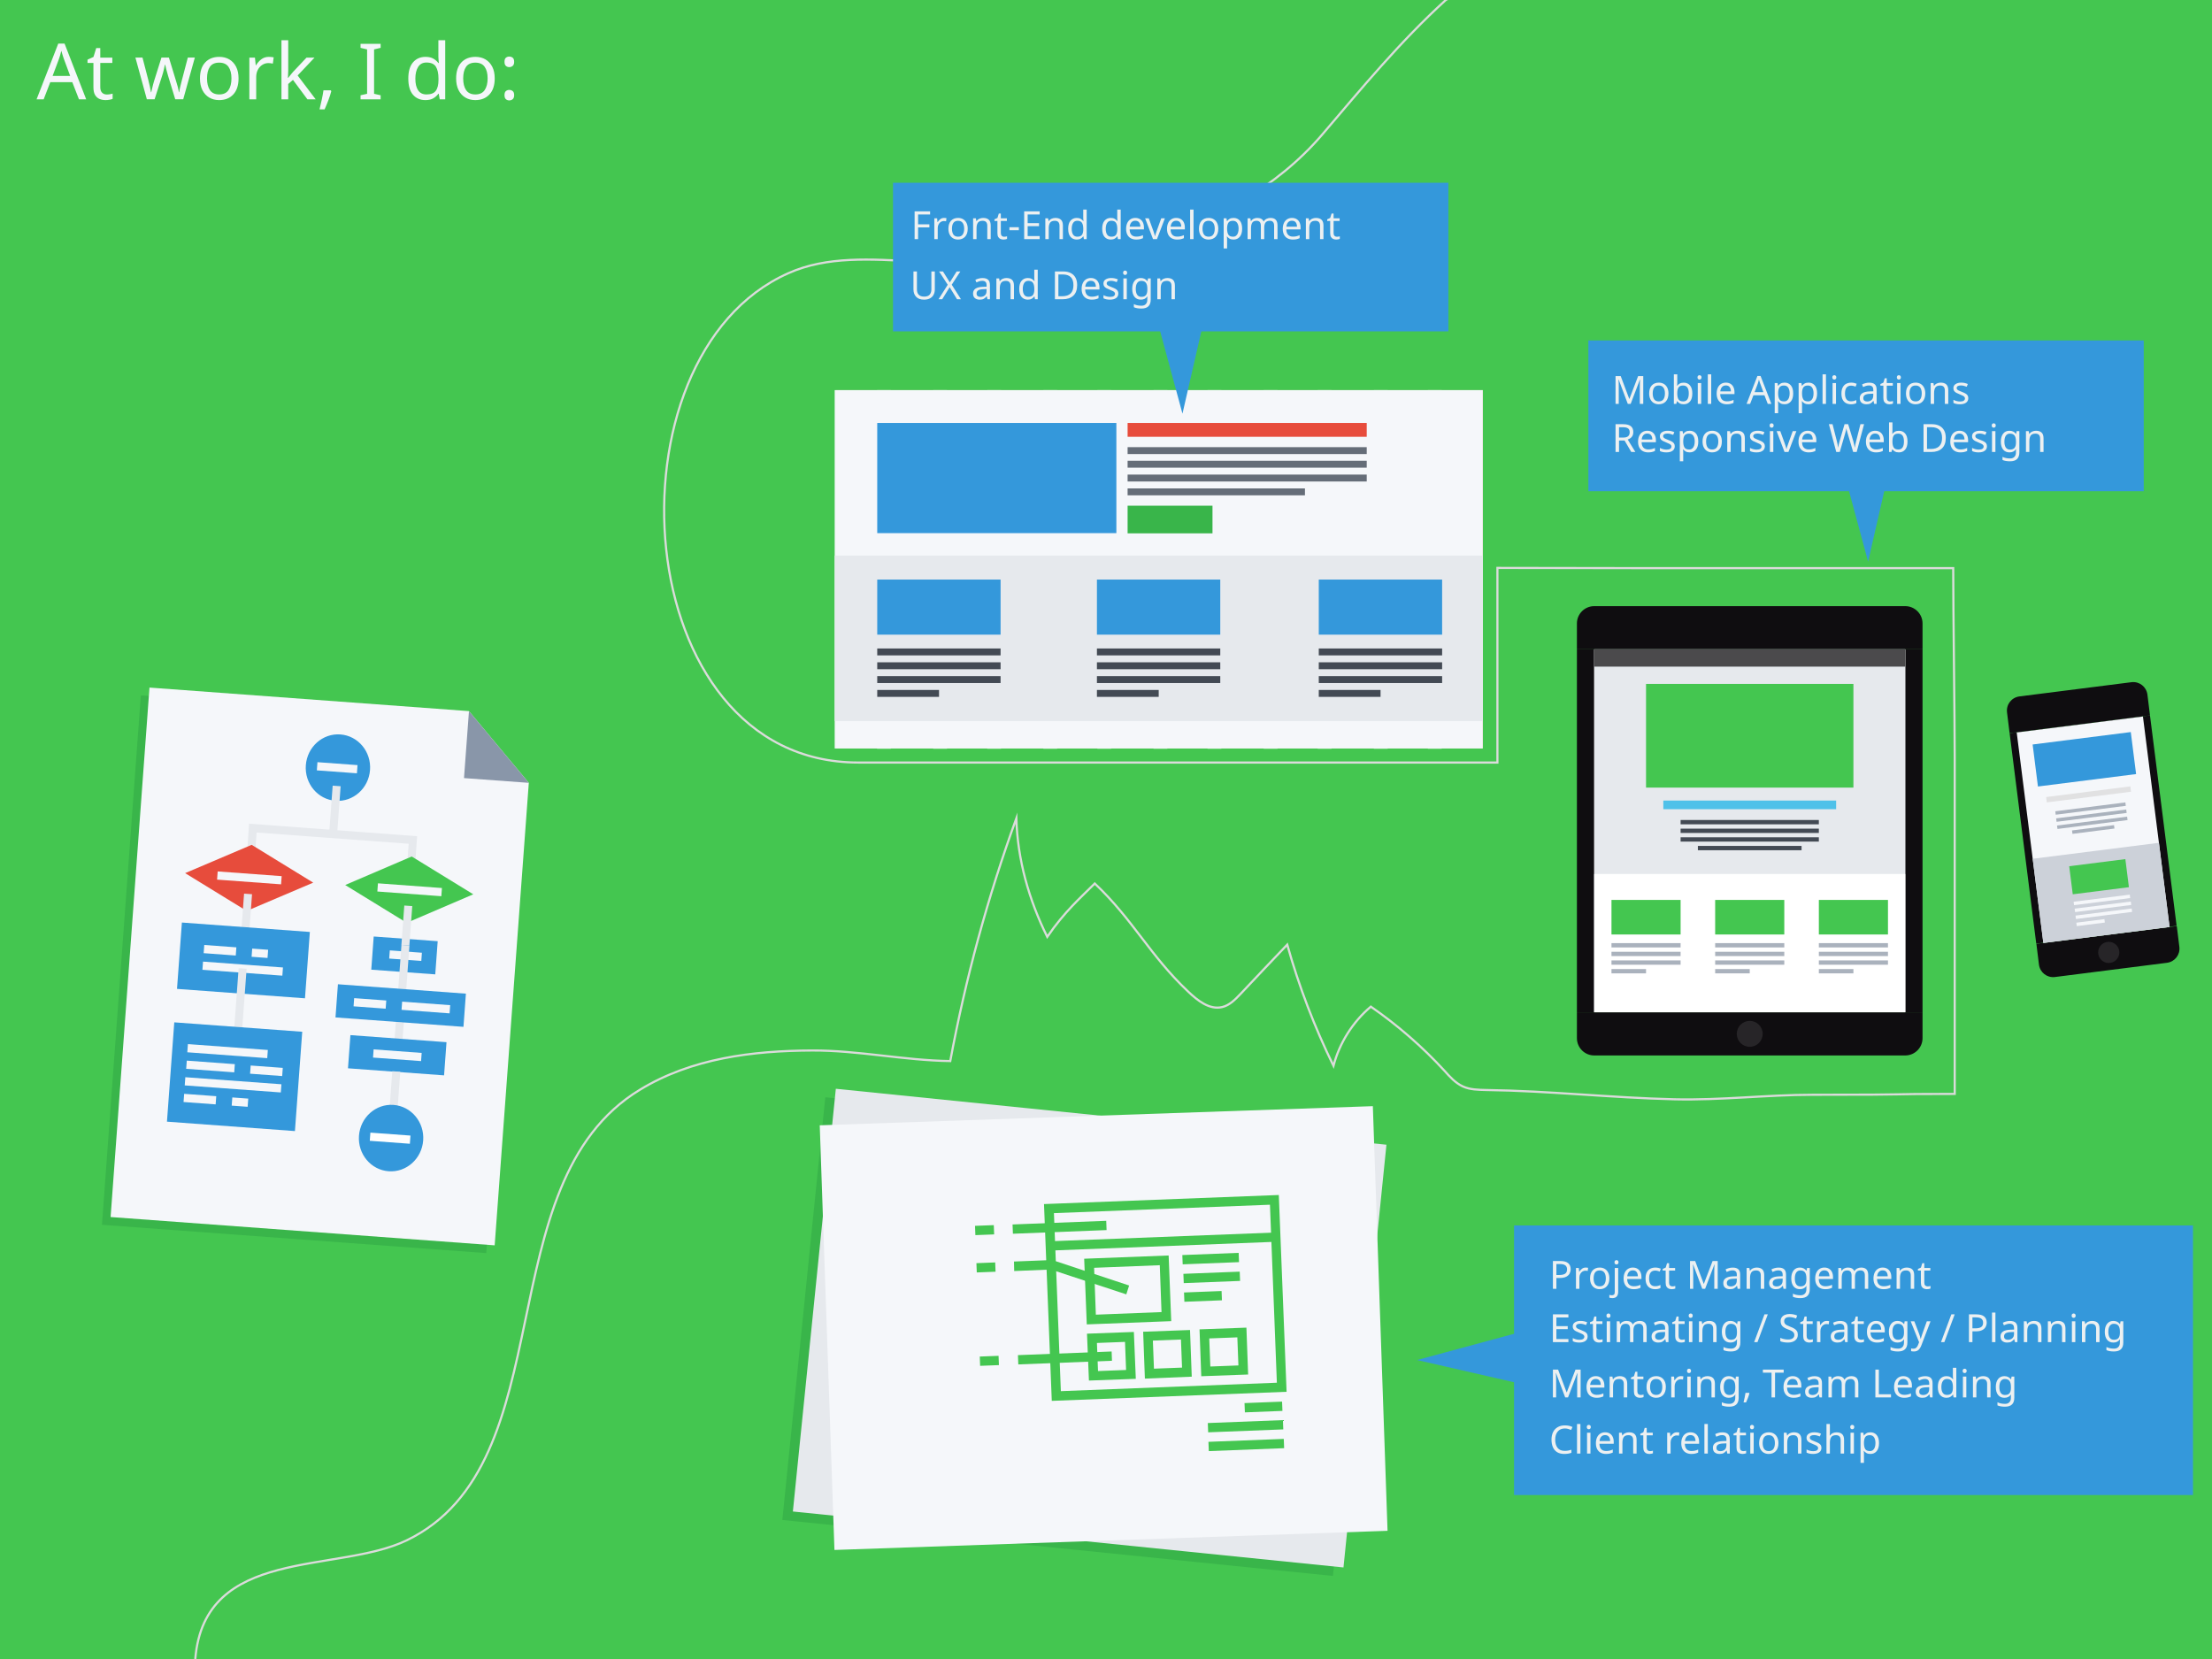
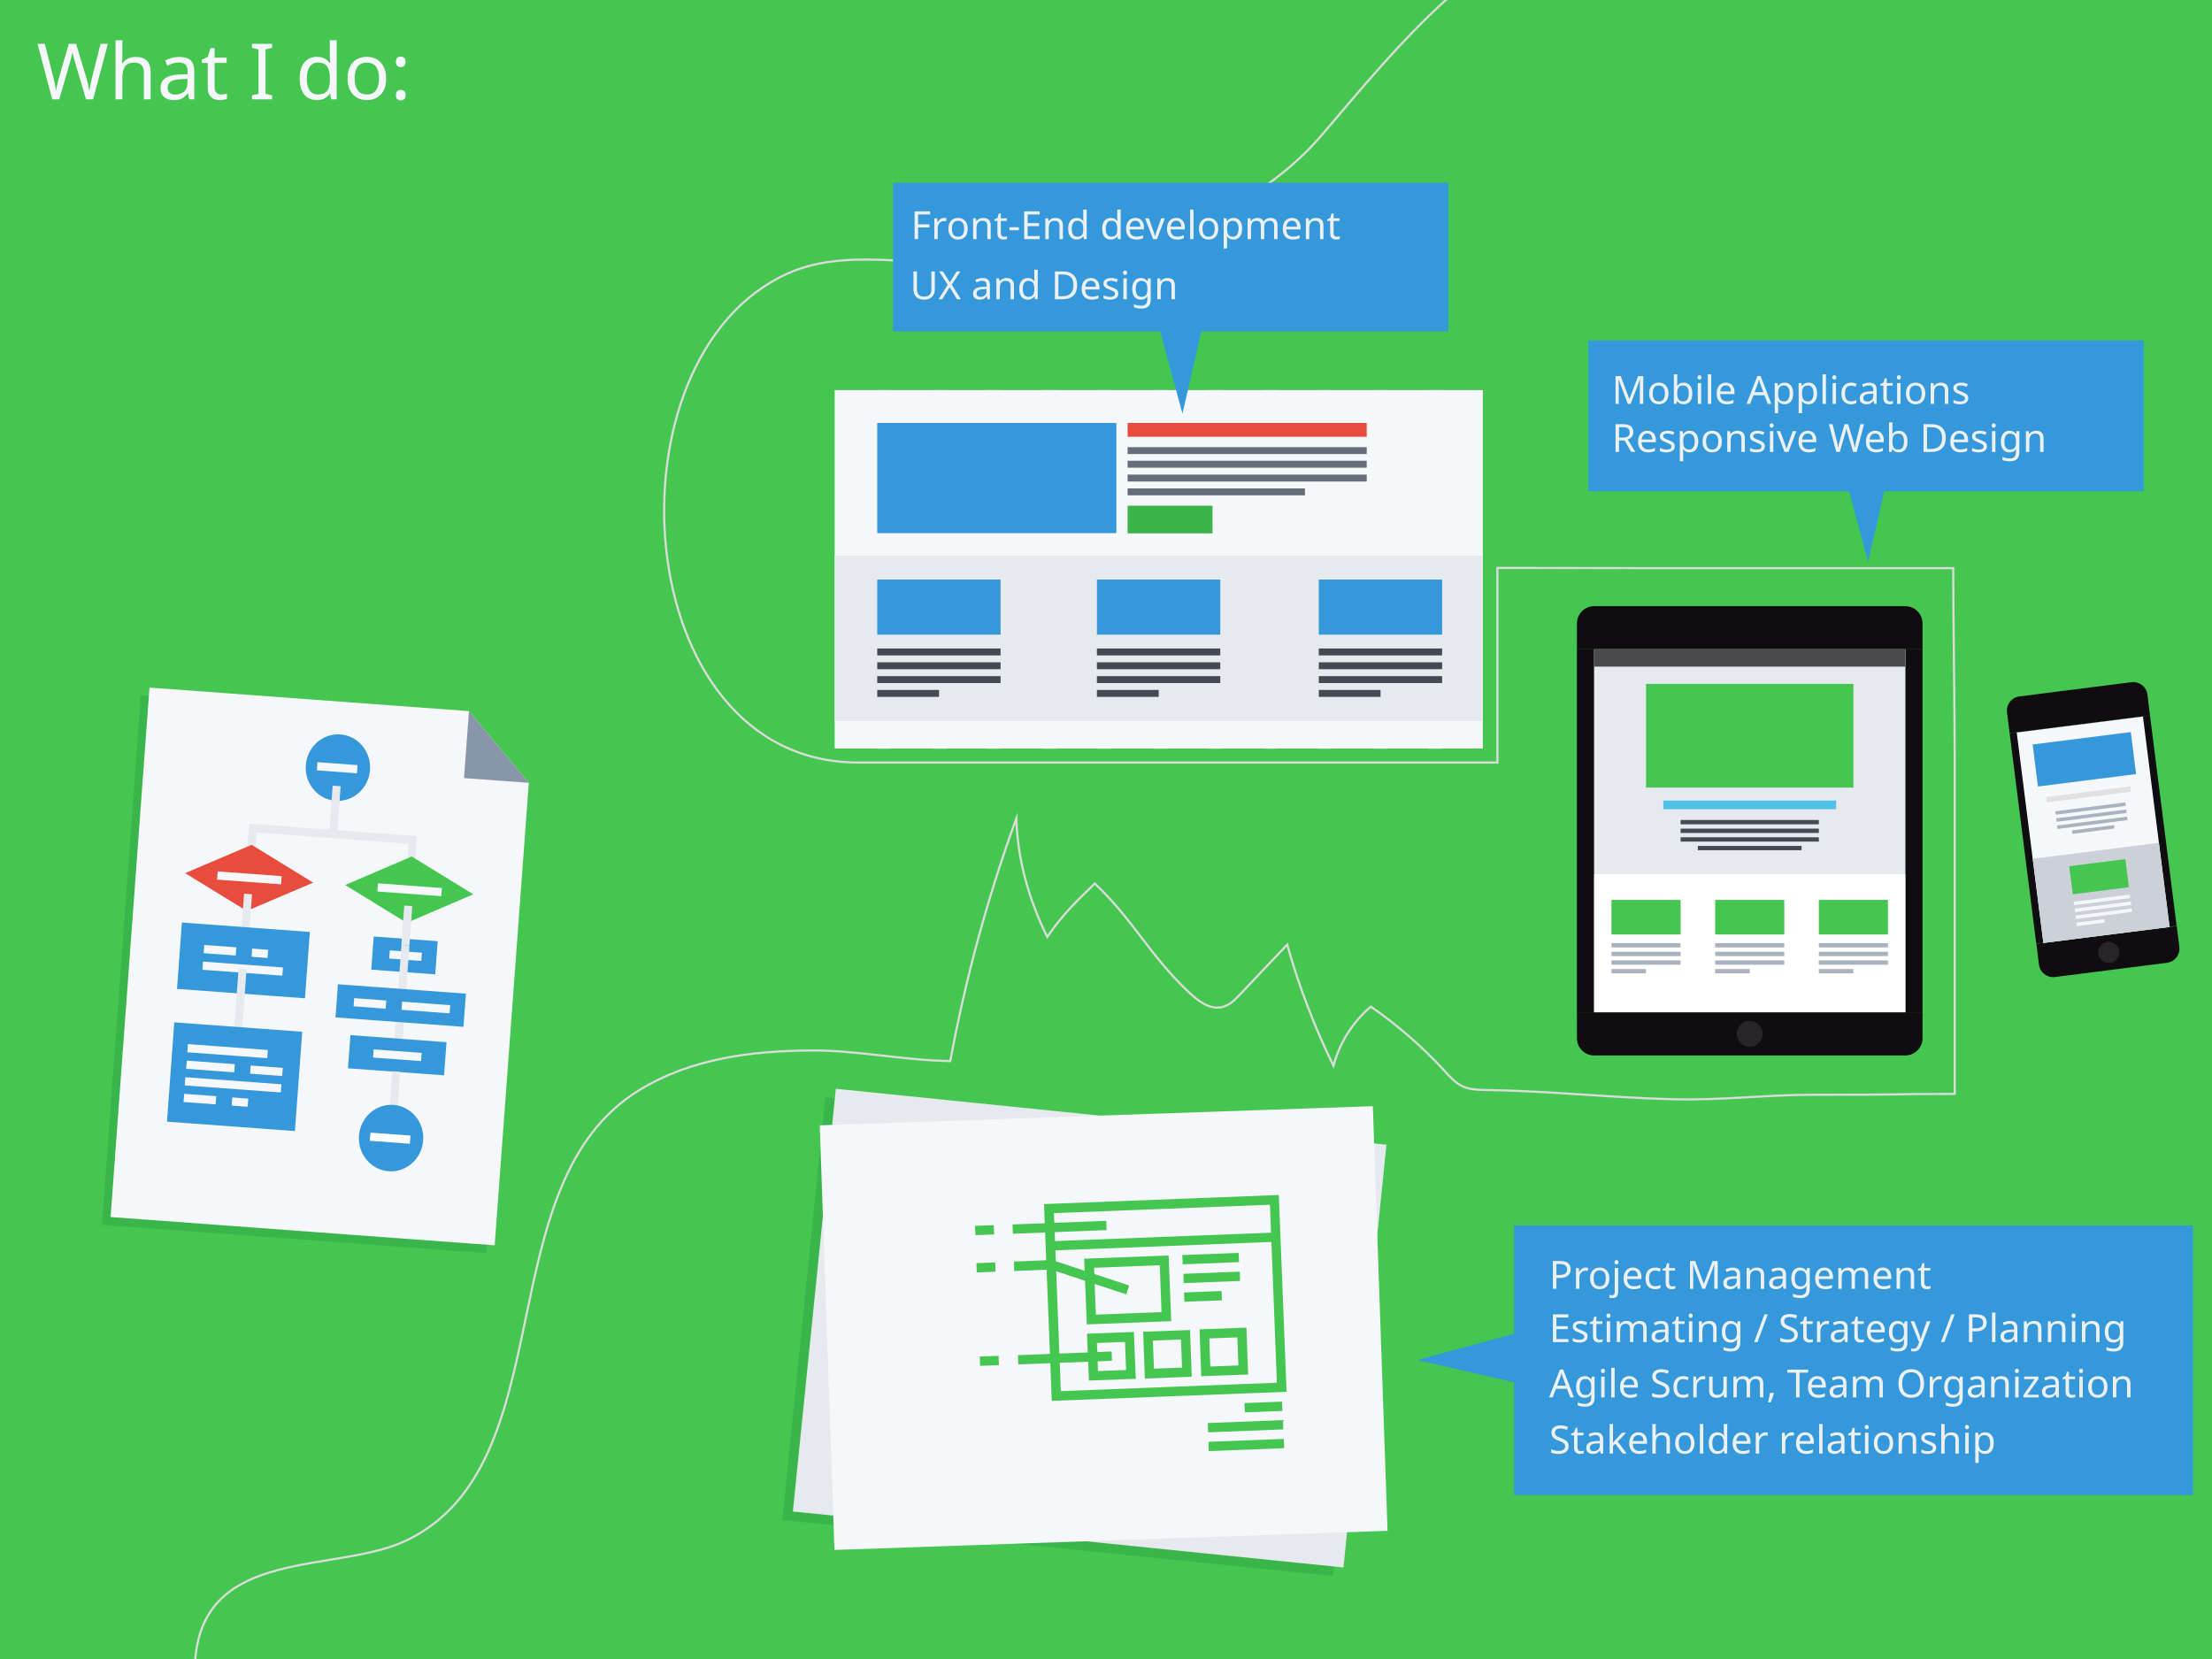
<svg xmlns="http://www.w3.org/2000/svg" version="1.1" id="svg3" x="0px" y="0px" viewBox="496 -368 1024 768" enable-background="new 496 -368 1024 768" xml:space="preserve">
  <g id="bg2_1_">
    <rect x="-3360.1" y="-2659.6" fill="#44C650" width="8736.7" height="5396" />
  </g>
  <g id="objects">
    <g id="iphone">
      <path fill="#0F0D10" d="M1438.7,68.9l1.2,9.7c0.5,3.6,3.7,6.1,7.3,5.7l52-6.6c3.6-0.5,6.1-3.7,5.7-7.3l-1.2-9.7L1438.7,68.9z" />
      <path fill="#0F0D10" d="M1491.3-36.8l-1.2-9.7c-0.5-3.6-3.7-6.1-7.3-5.7l-52,6.6c-3.6,0.5-6.1,3.7-5.7,7.3l1.2,9.7L1491.3-36.8z" />
      <rect x="1432.3" y="-33.1" transform="matrix(-0.9921 0.1256 -0.1256 -0.9921 2920.451 -152.1409)" fill="#0F0D10" width="65.5" height="98.2" />
      <rect x="1435.6" y="-33" transform="matrix(-0.9921 0.1256 -0.1256 -0.9921 2920.477 -151.9379)" fill="#F5F7FA" width="58.9" height="98.2" />
      <circle fill="#272528" cx="1472.2" cy="72.9" r="4.9" />
      <g id="s3">
        <rect id="s3-bg1" x="1439.3" y="25.7" transform="matrix(-0.9921 0.1256 -0.1256 -0.9921 2931.522 -94.1325)" fill="#CCD1D9" width="58.9" height="39.3" />
        <g>
          <rect id="i1" x="1456" y="47.8" transform="matrix(-0.9921 0.1256 -0.1256 -0.9921 2932.633 -87.7094)" fill="#F5F7FA" width="26.2" height="1.6" />
          <rect id="i2" x="1456.9" y="54.2" transform="matrix(-0.9921 0.1256 -0.1256 -0.9921 2935.217 -75.063)" fill="#F5F7FA" width="26.2" height="1.6" />
          <rect id="i3" x="1456.5" y="51" transform="matrix(-0.9921 0.1256 -0.1256 -0.9921 2934.013 -81.3995)" fill="#F5F7FA" width="26.2" height="1.6" />
          <rect id="i4" x="1457.3" y="58.3" transform="matrix(-0.9921 0.1257 -0.1257 -0.9921 2923.511 -66.2683)" fill="#F5F7FA" width="13.1" height="1.6" />
          <rect id="i5" x="1454.7" y="31.3" transform="matrix(-0.9921 0.1256 -0.1256 -0.9921 2928.673 -108.9523)" fill="#44C650" width="26.2" height="13.1" />
        </g>
        <g>
          <rect id="i6" x="1447.5" y="5.5" transform="matrix(-0.9921 0.1256 -0.1256 -0.9921 2916.849 -171.3033)" fill="#AAB2BD" width="32.7" height="1.6" />
          <rect id="i7" x="1448.3" y="12.1" transform="matrix(-0.9921 0.1256 -0.1256 -0.9921 2919.285 -158.2649)" fill="#AAB2BD" width="32.7" height="1.6" />
          <rect id="i8" x="1447.9" y="8.8" transform="matrix(-0.9921 0.1256 -0.1256 -0.9921 2918.057 -164.7963)" fill="#AAB2BD" width="32.7" height="1.6" />
          <rect id="i9" x="1455.3" y="15.2" transform="matrix(-0.9921 0.1256 -0.1256 -0.9921 2920.557 -152.1483)" fill="#AAB2BD" width="19.6" height="1.6" />
          <rect id="i10" x="1438.1" y="-26.3" transform="matrix(-0.9921 0.1256 -0.1256 -0.9921 2908.3 -216.3773)" fill="#3498DB" width="45.8" height="19.6" />
          <rect id="i11" x="1443.3" y="-1.5" transform="matrix(-0.9921 0.1256 -0.1256 -0.9921 2914.227 -184.2502)" fill="#E1E1E2" width="39.3" height="2.5" />
        </g>
      </g>
    </g>
    <g id="ipad">
      <path fill="#0F0D10" d="M1386-67.4v-12c0-4.4-3.6-8-8-8h-144c-4.4,0-8,3.6-8,8v12H1386z" />
      <path fill="#0F0D10" d="M1226,100.6v12c0,4.4,3.6,8,8,8h144c4.4,0,8-3.6,8-8v-12H1226L1226,100.6z" />
      <rect x="1226" y="-67.4" fill="#0F0D10" width="160" height="168" />
      <rect x="1234" y="-67.4" fill="#C4C3C4" width="144" height="168" />
      <circle fill="#272528" cx="1306" cy="110.6" r="6" />
      <g id="s2">
        <rect x="1234" y="-67.4" fill="#E6E9ED" width="144" height="168" />
        <rect id="s2-bg1" x="1234" y="36.6" fill="#FFFFFF" width="144" height="64" />
        <g>
          <rect id="g1" x="1258" y="-51.4" fill="#44C650" width="96" height="48" />
          <g id="g2g">
            <rect id="g2" x="1274" y="11.6" fill="#434A54" width="64" height="2" />
            <rect id="g3" x="1274" y="19.6" fill="#434A54" width="64" height="2" />
            <rect id="g4" x="1274" y="15.6" fill="#434A54" width="64" height="2" />
            <rect id="g5" x="1282" y="23.6" fill="#434A54" width="48" height="2" />
          </g>
          <rect id="g21" x="1266" y="2.6" fill="#4FC1E9" width="80" height="4" />
        </g>
        <g>
          <g id="g6g">
            <rect id="g6" x="1290" y="68.6" fill="#AAB2BD" width="32" height="2" />
            <rect id="g7" x="1290" y="76.6" fill="#AAB2BD" width="32" height="2" />
            <rect id="g8" x="1290" y="72.6" fill="#AAB2BD" width="32" height="2" />
            <rect id="g9" x="1290" y="80.6" fill="#AAB2BD" width="16" height="2" />
          </g>
          <rect id="g10" x="1290" y="48.6" fill="#44C650" width="32" height="16" />
        </g>
        <g>
          <g id="g11g">
            <rect id="g11" x="1242" y="80.6" fill="#AAB2BD" width="16" height="2" />
            <rect id="g12" x="1242" y="72.6" fill="#AAB2BD" width="32" height="2" />
            <rect id="g13" x="1242" y="76.6" fill="#AAB2BD" width="32" height="2" />
            <rect id="g14" x="1242" y="68.6" fill="#AAB2BD" width="32" height="2" />
          </g>
          <rect id="g15" x="1242" y="48.6" fill="#44C650" width="32" height="16" />
        </g>
        <g>
          <rect id="g16" x="1338" y="68.6" fill="#AAB2BD" width="32" height="2" />
          <rect id="g17" x="1338" y="76.6" fill="#AAB2BD" width="32" height="2" />
          <rect id="g18" x="1338" y="72.6" fill="#AAB2BD" width="32" height="2" />
          <rect id="g19" x="1338" y="80.6" fill="#AAB2BD" width="16" height="2" />
          <rect id="g20" x="1338" y="48.6" fill="#44C650" width="32" height="16" />
        </g>
        <rect x="1234" y="-67.4" fill="#4B4A4C" width="144" height="8" />
      </g>
    </g>
    <g id="imac">
      <rect id="gridbg" x="882.9" y="-187.4" fill="#F5B8B6" width="299.5" height="165.8" />
      <g id="grid">
        <rect id="grid1" x="902" y="-187.4" fill="#FFFFFF" width="6.4" height="166" />
        <rect id="grid2" x="928" y="-187.4" fill="#FFFFFF" width="6.4" height="166" />
        <rect id="grid3" x="953" y="-187.4" fill="#FFFFFF" width="6.4" height="166" />
        <rect id="grid4" x="979" y="-187.4" fill="#FFFFFF" width="6.4" height="166" />
        <rect id="grid5" x="1004" y="-187.4" fill="#FFFFFF" width="6.4" height="166" />
        <rect id="grid6" x="1030" y="-187.4" fill="#FFFFFF" width="6.4" height="166" />
        <rect id="grid7" x="1055" y="-187.4" fill="#FFFFFF" width="6.4" height="166" />
        <rect id="grid8" x="1081" y="-187.4" fill="#FFFFFF" width="6.4" height="166" />
        <rect id="grid9" x="1106" y="-187.4" fill="#FFFFFF" width="6.4" height="166" />
        <rect id="grid10" x="1132" y="-187.4" fill="#FFFFFF" width="6.4" height="166" />
        <rect id="grid11" x="1157" y="-187.4" fill="#FFFFFF" width="6.4" height="166" />
      </g>
      <path id="bg1" fill="#F5F7FA" d="M1182.4-187.4c0,0,0,0,0,12.8v153.1h-300v-153.1c0-12.8,0-12.8,0-12.8H1182.4L1182.4-187.4z" />
      <rect id="bg2" x="882.4" y="-110.8" fill="#E6E9ED" width="300" height="76.6" />
      <g id="b4">
        <rect id="f22" x="1106.5" y="-48.6" fill="#434A54" width="28.6" height="3.2" />
        <rect id="f21" x="1106.5" y="-61.4" fill="#434A54" width="57.1" height="3.2" />
        <rect id="f20" x="1106.5" y="-55" fill="#434A54" width="57.1" height="3.2" />
        <rect id="f19" x="1106.5" y="-67.8" fill="#434A54" width="57.1" height="3.2" />
      </g>
      <rect id="f18" x="1106.5" y="-99.7" fill="#3498DB" width="57.1" height="25.5" />
      <g id="b3">
        <rect id="f17" x="1003.8" y="-67.8" fill="#434A54" width="57.1" height="3.2" />
        <rect id="f16" x="1003.8" y="-55" fill="#434A54" width="57.1" height="3.2" />
        <rect id="f15" x="1003.8" y="-61.4" fill="#434A54" width="57.1" height="3.2" />
        <rect id="f14" x="1003.8" y="-48.6" fill="#434A54" width="28.6" height="3.2" />
      </g>
      <rect id="f13" x="1003.8" y="-99.7" fill="#3498DB" width="57.1" height="25.5" />
      <g id="b2">
        <rect id="f12" x="902.1" y="-67.8" fill="#434A54" width="57.1" height="3.2" />
        <rect id="f11" x="902.1" y="-55" fill="#434A54" width="57.1" height="3.2" />
        <rect id="f10" x="902.1" y="-61.4" fill="#434A54" width="57.1" height="3.2" />
        <rect id="f9" x="902.1" y="-48.6" fill="#434A54" width="28.6" height="3.2" />
      </g>
      <rect id="f8" x="902.1" y="-99.7" fill="#3498DB" width="57.1" height="25.5" />
      <g id="b1">
        <rect id="f6" x="1018" y="-172.2" fill="#E74C3C" width="110.7" height="6.4" />
        <rect id="f5" x="1018" y="-133.9" fill="#39B54A" width="39.3" height="12.8" />
        <rect id="f4" x="1018" y="-161" fill="#656D78" width="110.7" height="3.2" />
        <rect id="f3" x="1018" y="-148.3" fill="#656D78" width="110.7" height="3.2" />
        <rect id="f2" x="1018" y="-154.7" fill="#656D78" width="110.7" height="3.2" />
        <rect id="f7" x="1018" y="-141.9" fill="#656D78" width="82.1" height="3.2" />
      </g>
      <rect id="f1" x="902.1" y="-172.2" fill="#3498DB" width="110.7" height="51" />
    </g>
    <g id="diagramma1">
      <polygon fill="#39B54A" points="736.8,-2 709.1,-35.2 561.2,-46.1 543.2,199 721.1,212.1   " />
      <polygon fill="#F5F7FA" points="713.1,-38.8 565.2,-49.7 547.2,195.4 725,208.5 740.8,-5.6   " />
      <polygon fill="#8996A9" points="710.8,-7.8 740.8,-5.6 713.1,-38.8   " />
      <g id="dg1">
        <ellipse id="d1" transform="matrix(7.330216e-02 -0.9973 0.9973 7.330216e-02 617.2805 638.9192)" fill="#3498DB" cx="652.4" cy="-12.7" rx="15.4" ry="14.9" />
        <rect id="d2" x="642.7" y="-14.5" transform="matrix(-0.9973 -7.330216e-02 7.330216e-02 -0.9973 1303.254 22.636)" fill="#F5F7FA" width="18.6" height="3.8" />
        <rect id="d3" x="649.1" y="-4.2" transform="matrix(-0.9973 -7.310535e-02 7.310535e-02 -0.9973 1299.719 61.4756)" fill="#E6E9ED" width="3.7" height="22.3" />
      </g>
      <g id="dg2">
        <polygon id="d4" fill="#E6E9ED" points="687.9,36.2 684.2,35.9 685.2,22.6 614.8,17.4 614.1,27 610.4,26.8 611.3,13.3      689.1,19.1    " />
        <polygon id="d5" fill="#E74C3C" points="581.7,36.2 612.5,23.1 641,40.6 610.2,53.7    " />
        <rect id="d6" x="596.5" y="36.5" transform="matrix(-0.9973 -7.340055e-02 7.340055e-02 -0.9973 1218.325 121.5671)" fill="#F5F7FA" width="29.7" height="3.8" />
        <rect id="d7" x="608.4" y="45.8" transform="matrix(-0.9973 -7.359733e-02 7.359733e-02 -0.9973 1214.717 154.6632)" fill="#E6E9ED" width="3.7" height="18.3" />
      </g>
      <g id="dg3">
        <rect id="d8" x="578.9" y="61.2" transform="matrix(-0.9973 -7.340055e-02 7.340055e-02 -0.9973 1210.027 197.6722)" fill="#3498DB" width="59.4" height="30.8" />
        <rect id="d9" x="590.3" y="70" transform="matrix(-0.9973 -7.330216e-02 7.330216e-02 -0.9973 1188.716 187.4211)" fill="#F5F7FA" width="14.9" height="3.8" />
        <rect id="d10" x="612.7" y="71.4" transform="matrix(-0.9973 -7.349895e-02 7.349895e-02 -0.9973 1225.648 191.7063)" fill="#F5F7FA" width="7.4" height="3.8" />
        <rect id="d11" x="589.7" y="78.5" transform="matrix(-0.9973 -7.330216e-02 7.330216e-02 -0.9973 1209.062 205.175)" fill="#F5F7FA" width="37.1" height="3.8" />
        <rect id="d12" x="605.2" y="80.3" transform="matrix(-0.9973 -7.310535e-02 7.310535e-02 -0.9973 1205.503 236.9141)" fill="#E6E9ED" width="3.7" height="32.2" />
      </g>
      <g id="dg4">
        <rect id="d13" x="575" y="107.4" transform="matrix(-0.9973 -7.340055e-02 7.340055e-02 -0.9973 1198.095 304.9243)" fill="#3498DB" width="59.4" height="46.1" />
        <rect id="d14" x="581.5" y="132.3" transform="matrix(-0.9973 -7.330216e-02 7.330216e-02 -0.9973 1196.228 312.2983)" fill="#F5F7FA" width="44.6" height="3.8" />
        <rect id="d15" x="581" y="138.9" transform="matrix(-0.9973 -7.330216e-02 7.330216e-02 -0.9973 1165.08 324.363)" fill="#F5F7FA" width="14.9" height="3.8" />
        <rect id="d16" x="603.3" y="140.3" transform="matrix(-0.9973 -7.330216e-02 7.330216e-02 -0.9973 1202.031 328.512)" fill="#F5F7FA" width="7.4" height="3.8" />
        <rect id="d17" x="582.2" y="123.8" transform="matrix(-0.9973 -7.330216e-02 7.330216e-02 -0.9973 1175.984 294.5612)" fill="#F5F7FA" width="22.3" height="3.8" />
        <rect id="d18" x="611.8" y="125.8" transform="matrix(-0.9973 -7.330216e-02 7.330216e-02 -0.9973 1227.555 300.4456)" fill="#F5F7FA" width="14.9" height="3.8" />
        <rect id="d19" x="582.7" y="116.7" transform="matrix(-0.9973 -7.340055e-02 7.340055e-02 -0.9973 1192.271 281.0103)" fill="#F5F7FA" width="37.1" height="3.8" />
      </g>
      <g id="dg5">
        <polygon id="d20" fill="#44C650" points="655.8,41.7 686.6,28.5 715.1,46 684.3,59.2    " />
        <rect id="d21" x="670.7" y="42" transform="matrix(-0.9973 -7.330216e-02 7.330216e-02 -0.9973 1366.117 137.9327)" fill="#F5F7FA" width="29.7" height="3.8" />
        <rect id="d22" x="668.3" y="66.6" transform="matrix(-0.9973 -7.330216e-02 7.330216e-02 -0.9973 1359.105 198.4728)" fill="#3498DB" width="29.7" height="15.4" />
      </g>
      <g id="dg6">
        <rect id="d23" x="682.4" y="51.3" transform="matrix(-0.9973 -7.310535e-02 7.310535e-02 -0.9973 1362.319 170.7607)" fill="#E6E9ED" width="3.7" height="18.3" />
        <rect id="d24" x="676.2" y="72.5" transform="matrix(-0.9973 -7.330216e-02 7.330216e-02 -0.9973 1360.094 198.7082)" fill="#F5F7FA" width="14.9" height="3.8" />
        <rect id="d25" x="679.9" y="69.5" transform="matrix(-0.9973 -7.310535e-02 7.310535e-02 -0.9973 1354.791 239.6832)" fill="#E6E9ED" width="3.7" height="51.1" />
      </g>
      <g id="dg7">
        <rect id="d26" x="651.8" y="89.8" transform="matrix(0.9973 7.330216e-02 -7.330216e-02 0.9973 8.9805 -49.6966)" fill="#3498DB" width="59.4" height="15.4" />
        <rect id="d27" x="681.9" y="96.5" transform="matrix(-0.9973 -7.330216e-02 7.330216e-02 -0.9973 1377.111 247.3358)" fill="#F5F7FA" width="22.3" height="3.8" />
        <rect id="d28" x="659.7" y="94.6" transform="matrix(-0.9973 -7.330216e-02 7.330216e-02 -0.9973 1325.521 241.6497)" fill="#F5F7FA" width="14.9" height="3.8" />
      </g>
      <g id="dg8">
        <rect id="d29" x="657.5" y="112.8" transform="matrix(-0.9973 -7.330216e-02 7.330216e-02 -0.9973 1349.028 290.5073)" fill="#3498DB" width="44.6" height="15.4" />
        <rect id="d30" x="676.8" y="128" transform="matrix(-0.9973 -7.330216e-02 7.330216e-02 -0.9973 1345.465 324.7833)" fill="#E6E9ED" width="3.7" height="19.4" />
        <rect id="d32" x="668.7" y="118.6" transform="matrix(-0.9973 -7.330216e-02 7.330216e-02 -0.9973 1349.128 290.5103)" fill="#F5F7FA" width="22.3" height="3.8" />
      </g>
      <g id="dg9">
        <ellipse id="d31" transform="matrix(7.330216e-02 -0.9973 0.9973 7.330216e-02 469.0443 822.384)" fill="#3498DB" cx="677" cy="158.8" rx="15.4" ry="14.9" />
        <rect id="d33" x="667.2" y="157" transform="matrix(-0.9973 -7.330216e-02 7.330216e-02 -0.9973 1339.626 366.9621)" fill="#FFFFFF" width="18.6" height="3.8" />
      </g>
    </g>
    <g id="appunti">
      <rect x="897.2" y="122.7" transform="matrix(0.1011 -0.9949 0.9949 0.1011 645.3823 1215.87)" fill="#39B54A" width="196.7" height="256.2" />
      <rect x="902.1" y="118.8" transform="matrix(0.1011 -0.9949 0.9949 0.1011 653.6492 1217.207)" fill="#E6E9ED" width="196.7" height="256.2" />
      <rect x="908.6" y="118.7" transform="matrix(-3.460012e-02 -0.9994 0.9994 -3.460012e-02 795.0997 1261.683)" fill="#F5F7FA" width="196.7" height="256.2" />
      <g id="ag1">
        <path id="a1" fill="#44C650" d="M1091.6,276.3l-108.7,4.2l-3.6-91.1l108.7-4.2L1091.6,276.3z M987.1,276l100-3.9l-3.2-82.4     l-100,3.9L987.1,276z" />
        <rect id="a2" x="982.2" y="204.5" transform="matrix(-0.9992 3.890502e-02 -3.890502e-02 -0.9992 2076.106 372.9764)" fill="#44C650" width="104.4" height="4.3" />
      </g>
      <g id="ag2">
        <path id="a3" fill="#44C650" d="M1021.8,270.3l-21.7,0.8l-0.9-21.7l21.7-0.8L1021.8,270.3z M1004.3,266.7l13-0.5l-0.5-13l-13,0.5     L1004.3,266.7z" />
        <path id="a4" fill="#44C650" d="M1047.7,269.3l-21.7,0.9l-0.8-21.7l21.7-0.8L1047.7,269.3z M1030.2,265.6l13-0.5l-0.5-13l-13,0.5     L1030.2,265.6z" />
        <path id="a5" fill="#44C650" d="M1073.8,268.3l-21.7,0.8l-0.8-21.7l21.7-0.8L1073.8,268.3z M1056.3,264.6l13-0.5l-0.5-13l-13,0.5     L1056.3,264.6z" />
      </g>
      <g id="ag3">
        <path id="a6" fill="#44C650" d="M1038.2,243.6l-39.1,1.5l-1.2-30.4l39.1-1.5L1038.2,243.6z M1003.3,240.6l30.4-1.2l-0.8-21.7     l-30.4,1.2L1003.3,240.6z" />
        <rect id="a7" x="1043.3" y="212.4" transform="matrix(-0.9992 3.900458e-02 -3.900458e-02 -0.9992 2120.33 387.8162)" fill="#44C650" width="26.1" height="4.3" />
        <rect id="a8" x="1043.8" y="221.1" transform="matrix(-0.9992 3.890502e-02 -3.890502e-02 -0.9992 2121.638 405.2888)" fill="#44C650" width="26.1" height="4.3" />
        <rect id="a9" x="1044.1" y="229.9" transform="matrix(-0.9992 3.890502e-02 -3.890502e-02 -0.9992 2113.881 423.0434)" fill="#44C650" width="17.4" height="4.3" />
      </g>
      <g id="ag4">
        <rect id="a10" x="1055.1" y="290" transform="matrix(-0.9992 3.900458e-02 -3.900458e-02 -0.9992 2155.636 542.3217)" fill="#44C650" width="34.8" height="4.3" />
        <rect id="a11" x="1055.4" y="298.7" transform="matrix(-0.9992 3.890502e-02 -3.890502e-02 -0.9992 2156.642 559.8035)" fill="#44C650" width="34.9" height="4.3" />
        <rect id="a18" x="1072.1" y="281.1" transform="matrix(-0.9992 3.900458e-02 -3.900458e-02 -0.9992 2171.885 524.2064)" fill="#44C650" width="17.4" height="4.3" />
      </g>
      <g id="ag5">
        <rect id="a12" x="967.2" y="258.4" transform="matrix(-0.9992 3.900458e-02 -3.900458e-02 -0.9992 1987.274 482.4036)" fill="#44C650" width="43.4" height="4.3" />
        <rect id="a13" x="949.6" y="259.9" transform="matrix(-0.9993 3.869431e-02 -3.869431e-02 -0.9993 1917.42 486.9216)" fill="#44C650" width="8.7" height="4.3" />
        <rect id="a14" x="964.7" y="197.9" transform="matrix(-0.9992 3.900458e-02 -3.900458e-02 -0.9992 1979.92 361.5571)" fill="#44C650" width="43.4" height="4.3" />
        <rect id="a15" x="947.4" y="199.4" transform="matrix(-0.9993 3.859477e-02 -3.859477e-02 -0.9993 1910.657 366.1379)" fill="#44C650" width="8.7" height="4.3" />
        <rect id="a16" x="948" y="216.5" transform="matrix(-0.9992 3.880546e-02 -3.880546e-02 -0.9992 1912.516 400.2531)" fill="#44C650" width="8.7" height="4.3" />
        <polygon id="a17" fill="#44C650" points="1017.4,231.2 982.5,219.7 965.5,220.4 965.4,216 983.1,215.3 1018.7,227.1    " />
      </g>
    </g>
    <g id="appunti2">
      <rect x="1683.8" y="-5" transform="matrix(-0.9548 0.2971 -0.2971 -0.9548 3433.354 -346.616)" fill="#363532" width="118.5" height="185.2" />
      <circle fill="#363532" cx="1776.4" cy="-4.3" r="14.8" />
      <circle fill="#363532" cx="1822.7" cy="144.3" r="14.8" />
      <rect x="1799.3" y="-10.1" transform="matrix(0.9548 -0.2972 0.2972 0.9548 61.5143 540.025)" fill="#363532" width="14.8" height="155.6" />
      <circle fill="#363532" cx="1711.7" cy="186.6" r="7.4" />
      <circle fill="#363532" cx="1661" cy="23.9" r="7.4" />
      <rect x="1678.8" y="19.3" transform="matrix(-0.9548 0.2972 -0.2972 -0.9548 3332.768 -297.6945)" fill="#363532" width="20.4" height="170.4" />
      <rect x="1683.1" y="-6.8" transform="matrix(-0.9548 0.2971 -0.2971 -0.9548 3431.495 -349.8928)" fill="#FFFFFF" width="118.5" height="185.2" />
      <circle fill="#FFFFFF" cx="1775.9" cy="-6" r="14.8" />
      <circle fill="#FFFFFF" cx="1822.1" cy="142.5" r="14.8" />
      <rect x="1798.7" y="-11.7" transform="matrix(0.9548 -0.2972 0.2972 0.9548 61.961 539.7559)" fill="#FFFFFF" width="14.8" height="155.6" />
      <circle fill="#FFFFFF" cx="1711.7" cy="186.6" r="5.6" />
      <circle fill="#FFFFFF" cx="1660.5" cy="22.1" r="7.4" />
      <rect x="1680.4" y="17.2" transform="matrix(-0.9548 0.2971 -0.2971 -0.9548 3333.674 -300.0716)" fill="#FFFFFF" width="18.5" height="172.2" />
      <path fill="#434A54" d="M1770.9-22l-113.2,35.2c-3.9,1.2-6.1,5.4-4.9,9.3l50.6,162.7c1.2,3.9,5.4,6.1,9.3,4.9l113.2-35.2    c7.8-2.4,12.2-10.7,9.7-18.6l-46.2-148.6C1787.1-20,1778.7-24.4,1770.9-22z" />
      <rect x="1693.1" y="3.8" transform="matrix(-0.955 0.2967 -0.2967 -0.955 3347.151 -305.9011)" fill="#A0D468" width="7.4" height="194.5" />
      <rect x="1704.5" y="50.3" transform="matrix(0.9542 -0.2992 0.2992 0.9542 63.9709 522.1379)" fill="#E6E9ED" width="65.2" height="3.7" />
      <rect x="1709" y="64.8" transform="matrix(0.9542 -0.2992 0.2992 0.9542 59.8407 524.1202)" fill="#E6E9ED" width="65.2" height="3.7" />
      <rect x="1713.4" y="79.4" transform="matrix(0.9542 -0.2992 0.2992 0.9542 55.6837 526.1115)" fill="#E6E9ED" width="65.2" height="3.7" />
      <rect x="1717.7" y="93.9" transform="matrix(0.9542 -0.2992 0.2992 0.9542 51.5285 528.0619)" fill="#E6E9ED" width="65.2" height="3.7" />
    </g>
    <g id="coffee">
      <circle fill="#39B54A" cx="1619" cy="-92.4" r="50.6" />
      <circle fill="#E6E9ED" cx="1624" cy="-94.4" r="50.6" />
      <path fill="#3498DB" d="M1624-136.1c23,0,41.7,18.7,41.7,41.7S1647-52.7,1624-52.7c-10.4,0-19.9-3.8-27.2-10.1    c-8.9-7.6-14.5-19-14.5-31.6C1582.3-117.4,1601-136.1,1624-136.1z" />
      <path id="linecover2" fill="#E6E9ED" d="M1624-137.1c23.6,0,42.7,19.1,42.7,42.7s-19.1,42.7-42.7,42.7c-10.6,0-20.3-3.9-27.8-10.3    c-9.1-7.8-14.9-19.4-14.9-32.4C1581.3-118,1600.5-137.1,1624-137.1z" />
      <ellipse transform="matrix(-0.1184 0.993 -0.993 -0.1184 1738.937 -1668.741)" fill="#D8D8DA" cx="1610.3" cy="-62.4" rx="7.7" ry="11.6" />
      <polygon fill="#CCD1D9" points="1560.9,-72.2 1601.7,-65.3 1601.3,-61.7 1559.9,-64.5   " />
      <ellipse transform="matrix(-0.1184 0.993 -0.993 -0.1184 1738.79 -1668.675)" fill="#AAB2BD" cx="1610.2" cy="-62.4" rx="6.4" ry="9.6" />
      <path fill="#FFFFFF" d="M1596.8-137.3l9.7,12.5c1.6,2.1,1.2,5-0.8,6.7c-2.1,1.6-5,1.2-6.7-0.8l-9.7-12.5c-1.6-2.1-1.2-5,0.8-6.7    C1592.2-139.7,1595.1-139.3,1596.8-137.3z" />
      <circle fill="#FFFFFF" cx="1624" cy="-94.4" r="34.8" />
      <circle fill="#E6E7E8" cx="1624" cy="-94.4" r="31.3" />
      <circle fill="#49433C" cx="1624" cy="-94.4" r="29.6" />
      <path fill="#363532" d="M1602.8-77.9c9.1,11.7,26,13.8,37.7,4.7c0.7-0.5,0.8-1.5,0.3-2.2s-1.5-0.8-2.2-0.3    c-0.3,0.2-0.6,0.4-0.9,0.6c-0.1,0.1-0.2,0.1-0.2,0.2c-0.3,0.2-0.5,0.4-0.8,0.5c-0.1,0.1-0.2,0.1-0.3,0.2c-0.2,0.1-0.4,0.2-0.6,0.3    c-0.1,0.1-0.3,0.1-0.4,0.2c-0.2,0.1-0.5,0.2-0.7,0.4c-0.2,0.1-0.4,0.2-0.5,0.3c-0.1,0.1-0.3,0.1-0.4,0.2c-0.2,0.1-0.3,0.2-0.5,0.2    c-0.2,0.1-0.5,0.2-0.7,0.3c-0.2,0.1-0.3,0.1-0.5,0.2c-0.2,0.1-0.3,0.1-0.5,0.2c-0.1,0-0.3,0.1-0.4,0.1c-0.3,0.1-0.6,0.2-0.9,0.2    c-0.1,0-0.2,0.1-0.3,0.1c-0.2,0.1-0.5,0.1-0.8,0.2c-0.1,0-0.2,0-0.2,0.1c-0.3,0.1-0.7,0.1-1,0.2c0,0,0,0-0.1,0    c-0.2,0-0.4,0.1-0.6,0.1c-0.1,0-0.3,0-0.5,0.1h-0.1c-0.7,0.1-1.5,0.1-2.2,0.1l0,0c-0.7,0-1.5,0-2.2-0.1h-0.1c-0.3,0-0.7-0.1-1-0.1    c0,0,0,0-0.1,0c-0.3,0-0.6-0.1-0.9-0.1c-0.1,0-0.3,0-0.4-0.1c-0.2,0-0.4-0.1-0.5-0.1c-0.6-0.1-1.3-0.3-1.9-0.5l0,0    c-3.4-1-6.6-2.8-9.2-5.2c0,0,0,0-0.1,0c-0.1-0.1-0.3-0.3-0.4-0.4c-0.1-0.1-0.2-0.2-0.4-0.4c-0.1-0.1-0.2-0.2-0.4-0.4    c-0.2-0.2-0.4-0.4-0.6-0.7c-0.1-0.1-0.1-0.2-0.2-0.2c-0.2-0.3-0.5-0.5-0.7-0.8c-0.2-0.3-0.4-0.6-0.6-0.9c-0.1-0.1-0.1-0.2-0.2-0.3    c-0.2-0.2-0.3-0.5-0.5-0.7c-0.1-0.1-0.2-0.3-0.3-0.4c-0.1-0.1-0.2-0.3-0.3-0.4c-0.1-0.2-0.2-0.4-0.3-0.5c0,0,0,0,0-0.1    c-1.7-3.2-2.6-6.7-2.8-10.3l0,0c0-0.7,0-1.3,0-2c0-0.2,0-0.4,0-0.5s0-0.3,0-0.4c0-0.3,0.1-0.6,0.1-1c0,0,0,0,0-0.1    c0-0.3,0.1-0.7,0.1-1v-0.1c0.1-0.7,0.3-1.4,0.5-2.2l0,0c0.2-0.7,0.4-1.4,0.7-2.1c0,0,0,0,0-0.1c0.1-0.1,0.1-0.3,0.2-0.4    c0.1-0.2,0.2-0.4,0.2-0.6c0,0,0,0,0-0.1c0.1-0.3,0.3-0.6,0.4-0.9c0-0.1,0.1-0.1,0.1-0.2c0.1-0.2,0.2-0.5,0.4-0.7    c0.1-0.1,0.1-0.2,0.2-0.3c0.1-0.3,0.3-0.5,0.5-0.8c0.1-0.1,0.2-0.3,0.3-0.4s0.2-0.3,0.3-0.4c0.1-0.1,0.2-0.3,0.3-0.4    c0.2-0.2,0.3-0.4,0.5-0.6c0.1-0.1,0.2-0.3,0.3-0.4c0.1-0.1,0.2-0.2,0.3-0.3c0.1-0.2,0.3-0.3,0.4-0.5c0.2-0.2,0.3-0.4,0.5-0.6    c0.1-0.1,0.2-0.2,0.3-0.3c0.2-0.2,0.3-0.3,0.5-0.5c0.1-0.1,0.1-0.2,0.2-0.2c0.2-0.2,0.5-0.5,0.7-0.7c0.1-0.1,0.1-0.1,0.2-0.2    c0.3-0.2,0.5-0.5,0.8-0.7c0.7-0.5,0.8-1.5,0.3-2.2s-1.5-0.8-2.2-0.3C1595.8-106.5,1593.7-89.6,1602.8-77.9z" />
      <path fill="#363532" d="M1612.8-117.1c0.3,0.8,1.3,1.2,2.1,0.8c0.2-0.1,0.4-0.2,0.6-0.3h0.1l0,0c0.2-0.1,0.4-0.1,0.6-0.2l0,0    c0.1,0,0.1,0,0.2-0.1l0,0c0.2-0.1,0.4-0.1,0.6-0.2l0,0l0,0l0,0c0.4-0.1,0.9-0.3,1.4-0.4c0.1,0,0.1,0,0.2,0    c0.4-0.1,0.9-0.2,1.3-0.3c0.1,0,0.2,0,0.3-0.1c-0.1,0-0.1,0-0.2,0c0.1,0,0.1,0,0.2,0l0,0c0.1,0,0.3,0,0.4-0.1l0,0    c0.1,0,0.1,0,0.2,0l0,0h-0.1c0.1,0,0.1,0,0.2,0c0.6-0.1,1.1,0.2,1.4,0.6c0.2,0.2,0.3,0.5,0.3,0.8c0.1,0.9-0.5,1.7-1.3,1.8l0,0l0,0    c-1.3,0.2-2.6,0.5-3.9,0.9l0,0c0,0,0,0-0.1,0l0,0c-0.4,0.1-0.8,0.3-1.2,0.5c-0.8,0.3-1.1,1.3-0.8,2.1c0.3,0.8,1.3,1.2,2.1,0.8    c2.2-0.9,4.5-1.4,6.9-1.4c0.1,0,0.1,0,0.2,0c0.2,0,0.3,0,0.5,0c0.1,0,0.2,0,0.3,0c0.1,0,0.3,0,0.5,0c0.1,0,0.2,0,0.3,0    s0.2,0,0.3,0l0,0c0,0,0,0,0.1,0c0.4,0.1,0.7,0.3,0.9,0.6c0.2,0.3,0.4,0.7,0.3,1.2c-0.1,0.9-0.9,1.5-1.8,1.4c-2.5-0.3-5,0-7.2,1    h-0.1c-0.8,0.3-1.2,1.3-0.8,2.1c0.3,0.8,1.3,1.2,2.1,0.8c4.6-1.9,10-0.5,13,3.4c3.1,4,3.1,9.5,0.1,13.5c-0.5,0.7-0.4,1.7,0.3,2.2    c0.7,0.5,1.7,0.4,2.2-0.3l0.2-0.2c1.4-1.9,2.3-4.2,2.6-6.6c0.1-0.9,0.9-1.5,1.8-1.4c0.4,0.1,0.8,0.3,1.1,0.6    c0.2,0.3,0.3,0.7,0.3,1.1c0,0,0,0,0,0.1l0,0c0,0.1,0,0.2-0.1,0.3c0,0.1,0,0.2,0,0.3c0,0.1-0.1,0.3-0.1,0.4s0,0.2-0.1,0.3    c0,0.2-0.1,0.3-0.1,0.5c0,0.1,0,0.1,0,0.2c-0.6,2.3-1.6,4.4-3,6.3c-0.5,0.7-0.4,1.7,0.3,2.2c0.7,0.5,1.7,0.4,2.2-0.3    c0.3-0.4,0.5-0.7,0.8-1.1l0,0c0,0,0,0,0-0.1l0,0c0.7-1.1,1.4-2.3,1.9-3.5l0,0l0,0c0.3-0.8,1.2-1.2,2.1-0.9    c0.3,0.1,0.5,0.3,0.6,0.5c0.3,0.4,0.4,1,0.2,1.5c0,0.1,0,0.1-0.1,0.2c-0.1,0.2-0.2,0.4-0.2,0.6c0,0.1-0.1,0.2-0.1,0.3    c-0.1,0.2-0.2,0.4-0.3,0.6c0,0.1-0.1,0.2-0.1,0.2c-0.1,0.2-0.2,0.4-0.3,0.6c0,0.1-0.1,0.1-0.1,0.2c-0.1,0.3-0.3,0.5-0.5,0.8l0,0    l0,0c-0.1,0.2-0.2,0.4-0.4,0.6l-0.1,0.1l0,0c-0.1,0.1-0.1,0.2-0.2,0.3c0,0.1-0.1,0.1-0.1,0.2c0,0,0,0-0.1,0.1    c-0.1,0.2-0.3,0.4-0.4,0.6c-0.5,0.7-0.4,1.7,0.3,2.2c0.7,0.5,1.7,0.4,2.2-0.3c7.3-9.7,7.3-23.1-0.2-32.7s-20.5-13-31.6-8.3    C1612.8-118.8,1612.4-117.9,1612.8-117.1z M1645.7-84.7c0,0.1-0.1,0.2-0.1,0.2C1645.6-84.6,1645.6-84.7,1645.7-84.7z M1645.3-83.9    c0,0.1-0.1,0.1-0.1,0.2C1645.2-83.7,1645.2-83.8,1645.3-83.9z M1644.8-83L1644.8-83C1644.8-82.9,1644.8-83,1644.8-83z     M1645.9-85.4C1645.9-85.4,1645.9-85.5,1645.9-85.4C1646-85.5,1646-85.5,1645.9-85.4C1646-85.4,1646-85.4,1645.9-85.4z" />
      <path fill="#363532" d="M1642.9-80.1L1642.9-80.1c0.2-0.2,0.3-0.4,0.4-0.6C1643.2-80.4,1643-80.3,1642.9-80.1z" />
    </g>
  </g>
  <g id="title">
-     <text id="texttitle" transform="matrix(1 0 0 1 512.931 -322.0194)" fill="#F5F7FA" font-family="'Roboto-Thin'" font-size="36px">At work, I do:</text>
+     <text id="texttitle" transform="matrix(1 0 0 1 512.931 -322.0194)" fill="#F5F7FA" font-family="'Roboto-Thin'" font-size="36px">What I do:</text>
  </g>
  <path id="wire3" fill="none" stroke="#DBDBDB" stroke-miterlimit="10" enable-background="new    " d="M1169.1-370.2l-3.8,2.2  c-21.2,19.3-38.9,40.8-57.3,62.4c-20.9,24.4-50.5,40.6-81.1,49.3c-34.8,9.9-71.5,11-107.6,9.3c-19.7-1-40.4-2.6-58.4,5.5  C774.3-203,786-15,893.3-15c91.1,0,204.7,0,295.9,0c0-22.6,0-60.9,0-90.1c31.9,0,29.2,0.1,64.3,0.1c46.1,0,100.7,0,146.7,0  c0,18.9,0.7,70.3,0.7,87.3c0,38.2,0,117.9,0,156.1c-36.7,0-11.8,0.4-65.7,0.4c-21.5,0-42.4,2.6-64,2.1c-29.3-0.7-57.9-3.9-87.1-4.3  c-3.7-0.1-7.6-0.1-11-1.7c-3.4-1.6-5.9-4.4-8.4-7.2c-10.2-11.1-21.7-21.1-34.1-29.7c-8.4,7.1-14.5,16.8-17.3,27.4  c-8.8-18-16-36.8-21.4-56.1c-7.2,7.6-14.5,15.2-21.7,22.9c-2.4,2.5-5,5.2-8.4,6c-5.9,1.4-11.4-3-15.8-7.2  c-17.7-16.7-25.5-33.3-43.2-50c-6.6,6.6-13.9,12.9-22,24.7c-8.5-17.1-13.8-35.9-14.3-54.9C953.2,47.4,943,85,935.9,123.2  c-21.4-0.3-42.8-5-63.9-4.9c-27.6,0.1-55.9,3.6-79.8,18.2c-71.5,43.4-34.2,173.1-108,208.6c-32.3,15.5-93.5,2.7-97.8,54.9" />
  <g id="tblock1">
    <path fill="#3498DB" d="M909.4-283.4h257.1v68.8H909.4V-283.4z" />
    <path fill="#3498DB" d="M1043.4-176.5l-13-48l24,0L1043.4-176.5z" />
    <g>
      <g>
        <text transform="matrix(1 0 0 1 967.8848 -192.0213)" fill="#ECF0F1" font-family="'ArialHebrew-Light'" font-size="21px"> </text>
      </g>
      <g>
        <text transform="matrix(1 0 0 1 917.2407 -229.4725)" fill="#ECF0F1" font-family="'Roboto-Light'" font-size="18px">UX and Design </text>
        <text transform="matrix(1 0 0 1 917.6499 -257.2889)" fill="#ECF0F1" font-family="'Roboto-Light'" font-size="18px">Front-End development </text>
        <text transform="matrix(1 0 0 1 953.228 -233.2889)" fill="#ECF0F1" font-family="'ArialHebrew-Light'" font-size="21px"> </text>
        <text transform="matrix(1 0 0 1 992.683 -263.2889)" fill="#ECF0F1" font-family="'ArialHebrew-Light'" font-size="21px"> </text>
        <text transform="matrix(1 0 0 1 1059.647 -263.2889)" fill="#ECF0F1" font-family="'ArialHebrew-Light'" font-size="21px"> </text>
      </g>
      <g>
        <text transform="matrix(1 0 0 1 1017.259 -215.7781)" fill="#ECF0F1" font-family="'ArialHebrew-Light'" font-size="21px"> </text>
      </g>
    </g>
  </g>
  <g id="tblock2">
    <path fill="#3498DB" d="M1231.3-210.4h257.1v69.8h-257.1V-210.4z" />
    <path fill="#3498DB" d="M1360.8-108l-13-48h24L1360.8-108z" />
    <text transform="matrix(1 0 0 1 1242.134 -181.037)" fill="#ECF0F1" font-family="'Roboto-Light'" font-size="18px">Mobile Applications</text>
    <text transform="matrix(1 0 0 1 1242.134 -158.766)" fill="#ECF0F1" font-family="'Roboto-Light'" font-size="18px">Responsive Web Design</text>
  </g>
  <g id="tblock3">
    <path fill="#3498DB" d="M1196.9,199.3h314.3v124.8h-314.3V199.3z" />
    <path fill="#3498DB" d="M1152,261.6l48-13v24L1152,261.6z" />
    <g>
      <g>
        <text transform="matrix(1 0 0 1 1213.141 228.6191)" fill="#ECF0F1" font-family="'Roboto-Light'" font-size="18px">Project Management</text>
        <text transform="matrix(1 0 0 1 1275.523 224.0146)" fill="#ECF0F1" font-family="'ArialHebrew-Light'" font-size="21px"> </text>
        <text transform="matrix(1 0 0 1 1417.58 224.0146)" fill="#ECF0F1" font-family="'Roboto-Light'" font-size="18px"> </text>
      </g>
      <g>
        <text transform="matrix(1 0 0 1 1285.478 247.7704)" fill="#ECF0F1" font-family="'ArialHebrew-Light'" font-size="21px"> </text>
        <text transform="matrix(1 0 0 1 1304.017 247.7704)" fill="#ECF0F1" font-family="'ArialHebrew-Light'" font-size="21px"> </text>
        <text transform="matrix(1 0 0 1 1367.16 247.7704)" fill="#ECF0F1" font-family="'ArialHebrew-Light'" font-size="21px"> </text>
      </g>
      <g>
        <text transform="matrix(1 0 0 1 1255.154 271.5263)" fill="#ECF0F1" font-family="'ArialHebrew-Light'" font-size="21px"> </text>
      </g>
      <g>
        <text transform="matrix(1 0 0 1 1213.141 253.3192)" fill="#ECF0F1" font-family="'Roboto-Light'" font-size="18px">Estimating / Strategy / Planning</text>
-         <text transform="matrix(1 0 0 1 1213.141 304.8857)" fill="#ECF0F1" font-family="'Roboto-Light'" font-size="18px">Client relationship</text>
+         <text transform="matrix(1 0 0 1 1213.141 304.8857)" fill="#ECF0F1" font-family="'Roboto-Light'" font-size="18px">Stakeholder relationship</text>
        <text transform="matrix(1 0 0 1 1265.255 295.2821)" fill="#ECF0F1" font-family="'ArialHebrew-Light'" font-size="21px"> </text>
        <text transform="matrix(1 0 0 1 1325.374 295.2821)" fill="#ECF0F1" font-family="'ArialHebrew-Light'" font-size="21px"> </text>
      </g>
-       <text transform="matrix(1 0 0 1 1213.141 278.8857)" fill="#ECF0F1" font-family="'Roboto-Light'" font-size="18px">Mentoring, Team Leading</text>
+       <text transform="matrix(1 0 0 1 1213.141 278.8857)" fill="#ECF0F1" font-family="'Roboto-Light'" font-size="18px">Agile Scrum, Team Organization</text>
    </g>
  </g>
</svg>
